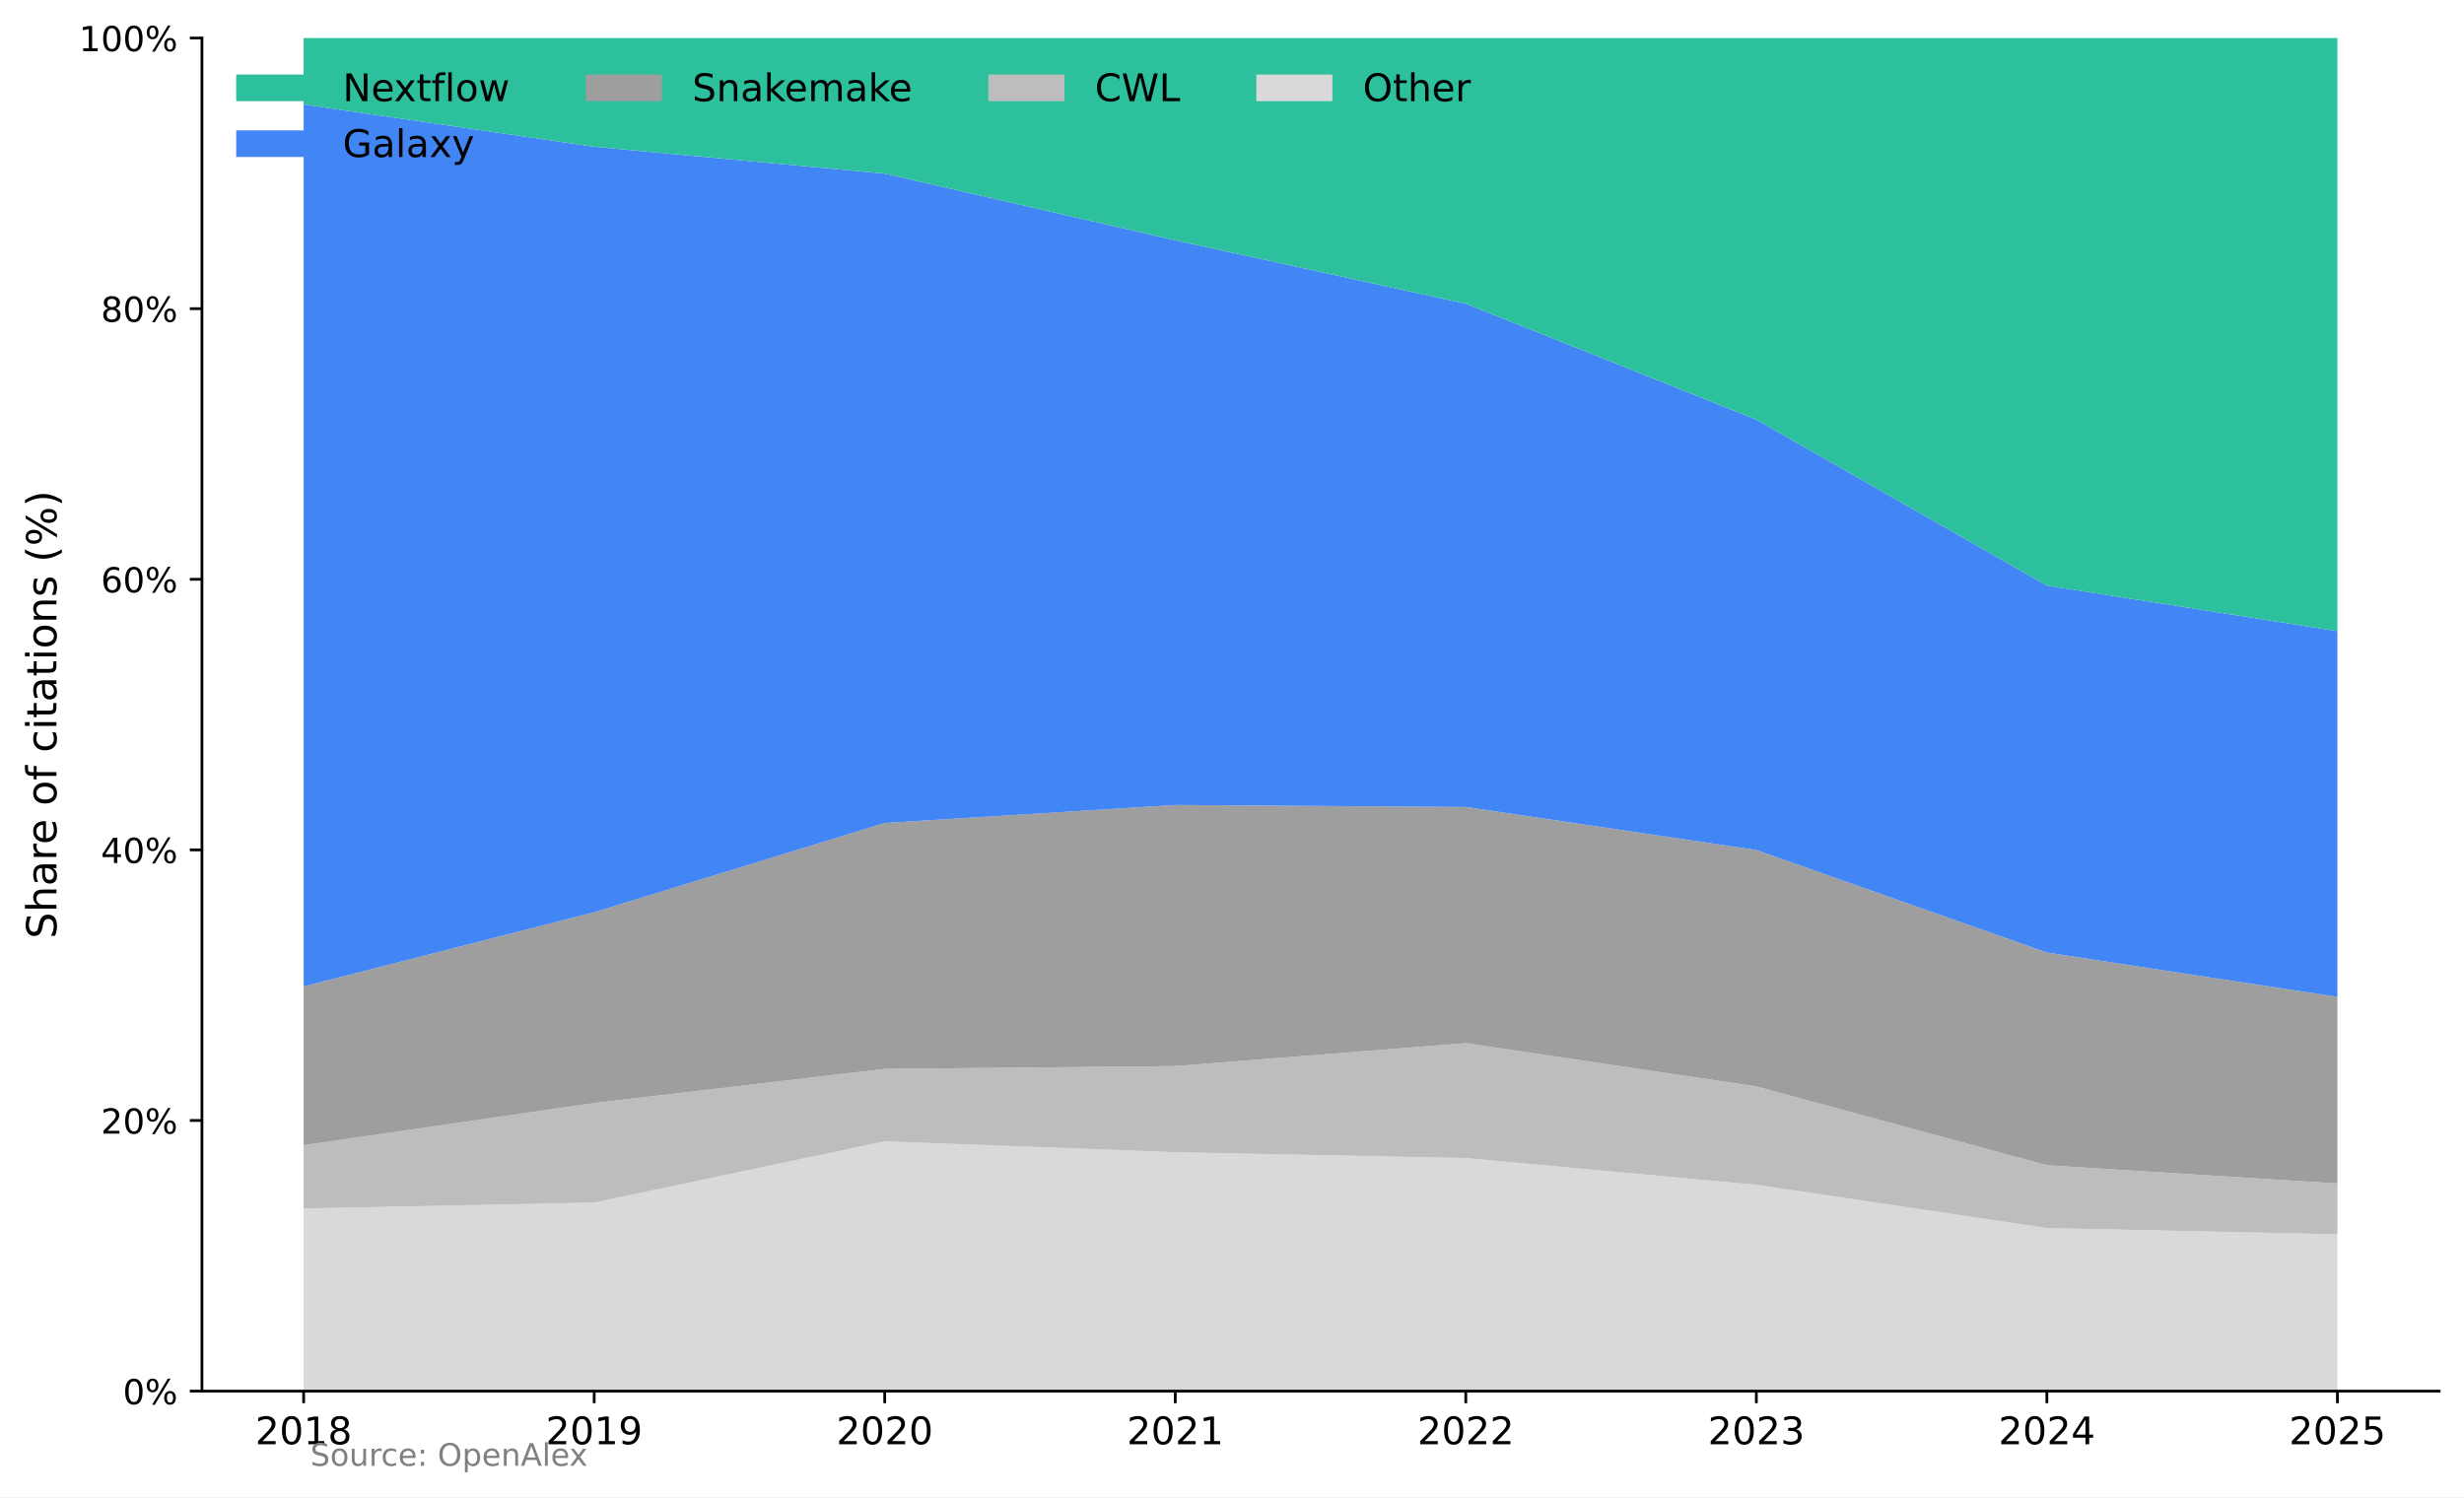
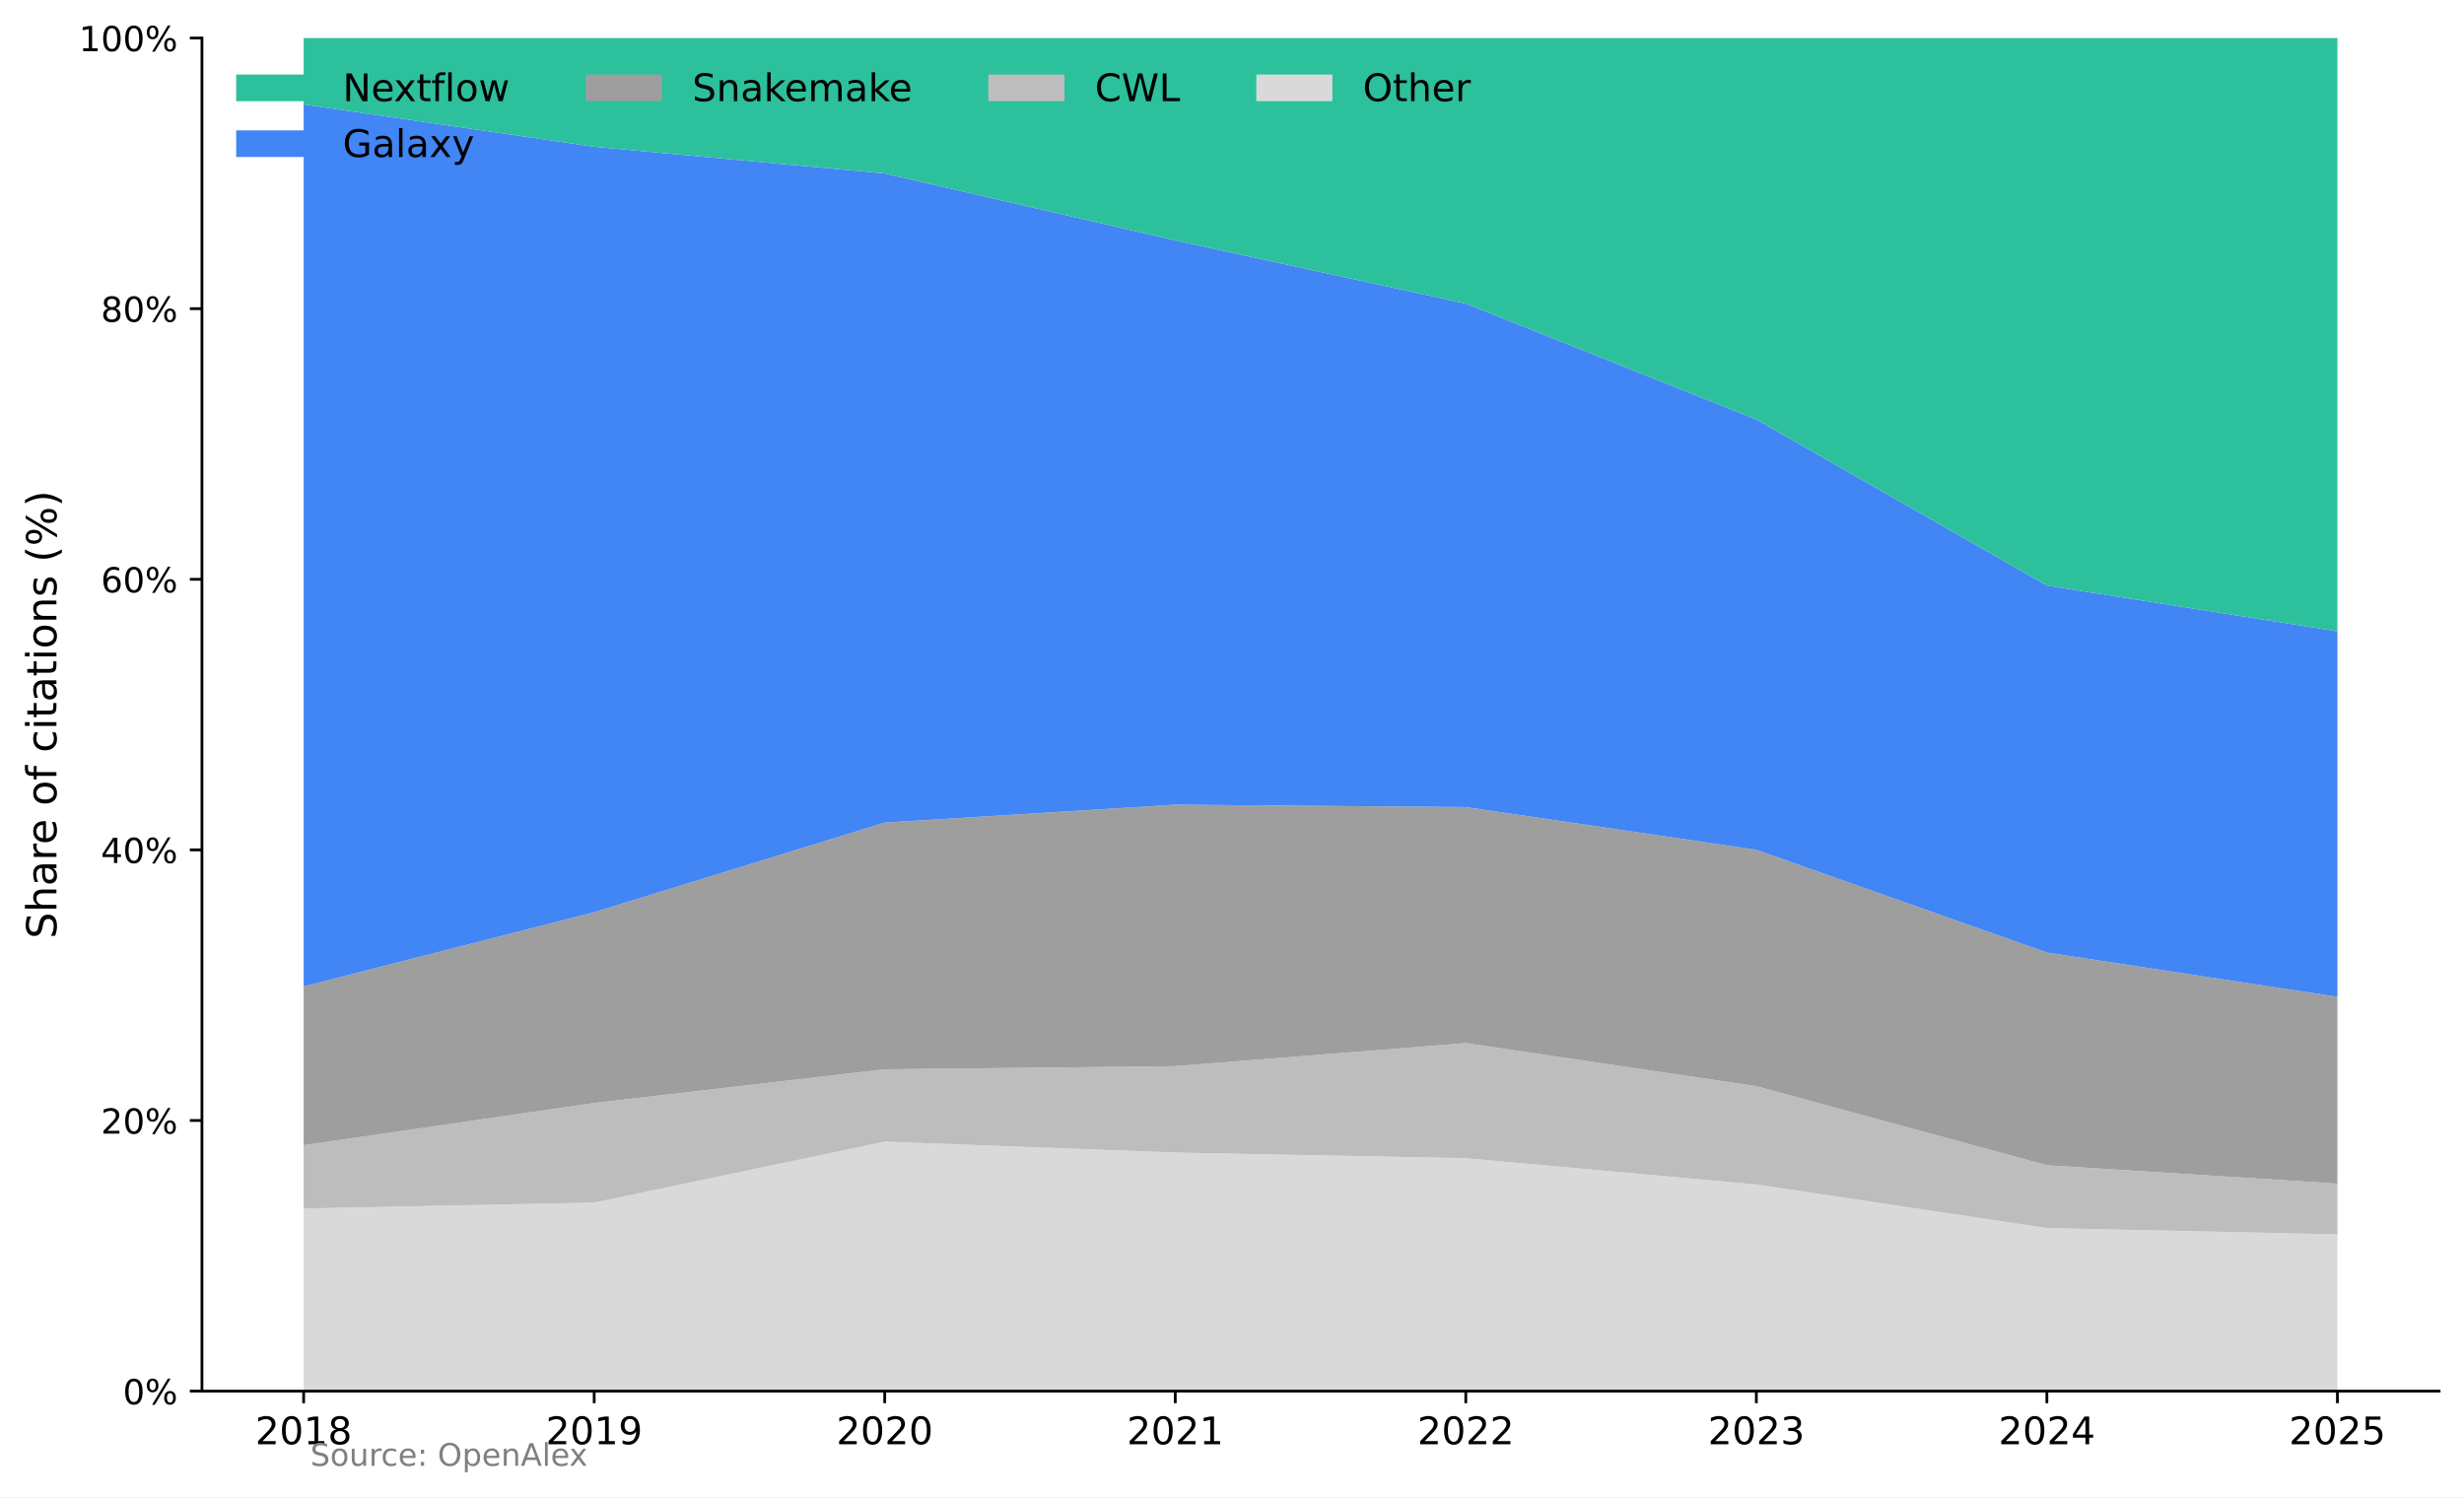
<svg xmlns="http://www.w3.org/2000/svg" xmlns:xlink="http://www.w3.org/1999/xlink" width="712.548pt" height="432.991pt" viewBox="0 0 712.548 432.991" version="1.1">
  <defs>
    <style type="text/css">*{stroke-linejoin: round; stroke-linecap: butt}</style>
  </defs>
  <g id="figure_1">
    <g id="patch_1">
      <path d="M -0 432.991  L 712.548 432.991  L 712.548 0  L -0 0  z " style="fill: #ffffff" />
    </g>
    <g id="axes_1">
      <g id="patch_2">
        <path d="M 58.403 402.319  L 705.348 402.319  L 705.348 10.999  L 58.403 10.999  z " style="fill: #ffffff" />
      </g>
      <g id="FillBetweenPolyCollection_1">
-         <path d="M 87.809 349.503  L 87.809 402.319  L 171.828 402.319  L 255.847 402.319  L 339.866 402.319  L 423.885 402.319  L 507.904 402.319  L 591.922 402.319  L 675.941 402.319  L 675.941 356.974  L 675.941 356.974  L 591.922 355.173  L 507.904 342.644  L 423.885 334.928  L 339.866 333.23  L 255.847 330.088  L 171.828 347.798  L 87.809 349.503  z " clip-path="url(#pb1290d18e1)" style="fill: #d9d9d9" />
+         <path d="M 87.809 349.503  L 87.809 402.319  L 171.828 402.319  L 255.847 402.319  L 339.866 402.319  L 423.885 402.319  L 507.904 402.319  L 591.922 402.319  L 675.941 402.319  L 675.941 357.001  L 675.941 357.001  L 591.922 355.173  L 507.904 342.562  L 423.885 334.963  L 339.866 333.329  L 255.847 330.176  L 171.828 347.798  L 87.809 349.503  z " clip-path="url(#pb02b069ee1)" style="fill: #d9d9d9" />
      </g>
      <g id="FillBetweenPolyCollection_2">
-         <path d="M 87.809 331.197  L 87.809 349.503  L 171.828 347.798  L 255.847 330.088  L 339.866 333.23  L 423.885 334.928  L 507.904 342.644  L 591.922 355.173  L 675.941 356.974  L 675.941 342.27  L 675.941 342.27  L 591.922 337  L 507.904 314.209  L 423.885 301.681  L 339.866 308.321  L 255.847 309.133  L 171.828 318.999  L 87.809 331.197  z " clip-path="url(#pb1290d18e1)" style="fill: #bdbdbd" />
+         <path d="M 87.809 331.197  L 87.809 349.503  L 171.828 347.798  L 255.847 330.176  L 339.866 333.329  L 423.885 334.963  L 507.904 342.562  L 591.922 355.173  L 675.941 357.001  L 675.941 342.306  L 675.941 342.306  L 591.922 337  L 507.904 314.134  L 423.885 301.678  L 339.866 308.344  L 255.847 309.246  L 171.828 318.999  L 87.809 331.197  z " clip-path="url(#pb02b069ee1)" style="fill: #bdbdbd" />
      </g>
      <g id="FillBetweenPolyCollection_3">
-         <path d="M 87.809 285.283  L 87.809 331.197  L 171.828 318.999  L 255.847 309.133  L 339.866 308.321  L 423.885 301.681  L 507.904 314.209  L 591.922 337  L 675.941 342.27  L 675.941 288.303  L 675.941 288.303  L 591.922 275.479  L 507.904 245.83  L 423.885 233.391  L 339.866 232.807  L 255.847 238.012  L 171.828 263.818  L 87.809 285.283  z " clip-path="url(#pb1290d18e1)" style="fill: #9e9e9e" />
+         <path d="M 87.809 285.283  L 87.809 331.197  L 171.828 318.999  L 255.847 309.246  L 339.866 308.344  L 423.885 301.678  L 507.904 314.134  L 591.922 337  L 675.941 342.306  L 675.941 288.293  L 675.941 288.293  L 591.922 275.479  L 507.904 245.772  L 423.885 233.422  L 339.866 232.713  L 255.847 237.895  L 171.828 263.818  L 87.809 285.283  z " clip-path="url(#pb02b069ee1)" style="fill: #9e9e9e" />
      </g>
      <g id="FillBetweenPolyCollection_4">
-         <path d="M 87.809 30.205  L 87.809 285.283  L 171.828 263.818  L 255.847 238.012  L 339.866 232.807  L 423.885 233.391  L 507.904 245.83  L 591.922 275.479  L 675.941 288.303  L 675.941 182.524  L 675.941 182.524  L 591.922 169.345  L 507.904 121.354  L 423.885 87.826  L 339.866 69.494  L 255.847 50.211  L 171.828 42.437  L 87.809 30.205  z " clip-path="url(#pb1290d18e1)" style="fill: #4285f4" />
+         <path d="M 87.809 30.205  L 87.809 285.283  L 171.828 263.818  L 255.847 237.895  L 339.866 232.713  L 423.885 233.422  L 507.904 245.772  L 591.922 275.479  L 675.941 288.293  L 675.941 182.577  L 675.941 182.577  L 591.922 169.345  L 507.904 121.327  L 423.885 87.801  L 339.866 69.523  L 255.847 50.163  L 171.828 42.437  L 87.809 30.205  z " clip-path="url(#pb02b069ee1)" style="fill: #4285f4" />
      </g>
      <g id="FillBetweenPolyCollection_5">
-         <path d="M 87.809 10.999  L 87.809 30.205  L 171.828 42.437  L 255.847 50.211  L 339.866 69.494  L 423.885 87.826  L 507.904 121.354  L 591.922 169.345  L 675.941 182.524  L 675.941 10.999  L 675.941 10.999  L 591.922 10.999  L 507.904 10.999  L 423.885 10.999  L 339.866 10.999  L 255.847 10.999  L 171.828 10.999  L 87.809 10.999  z " clip-path="url(#pb1290d18e1)" style="fill: #2dc09c" />
+         <path d="M 87.809 10.999  L 87.809 30.205  L 171.828 42.437  L 255.847 50.163  L 339.866 69.523  L 423.885 87.801  L 507.904 121.327  L 591.922 169.345  L 675.941 182.577  L 675.941 10.999  L 675.941 10.999  L 591.922 10.999  L 507.904 10.999  L 423.885 10.999  L 339.866 10.999  L 255.847 10.999  L 171.828 10.999  L 87.809 10.999  z " clip-path="url(#pb02b069ee1)" style="fill: #2dc09c" />
      </g>
      <g id="matplotlib.axis_1">
        <g id="xtick_1">
          <g id="line2d_1">
            <defs>
-               <path id="m7057b9aefa" d="M 0 0  L 0 3.5  " style="stroke: #000000; stroke-width: 0.8" />
-             </defs>
-             <g>
-               <use xlink:href="#m7057b9aefa" x="87.809" y="402.319" style="stroke: #000000; stroke-width: 0.8" />
+               <path id="mc6b055fbbd" d="M 0 0  L 0 3.5  " style="stroke: #000000; stroke-width: 0.8" />
+             </defs>
+             <g>
+               <use xlink:href="#mc6b055fbbd" x="87.809" y="402.319" style="stroke: #000000; stroke-width: 0.8" />
            </g>
          </g>
          <g id="text_1">
            <g transform="translate(73.8119 417.6775) scale(0.11 -0.11)">
              <defs>
                <path id="DejaVuSans-32" d="M 1228 531  L 3431 531  L 3431 0  L 469 0  L 469 531  Q 828 903 1448 1529  Q 2069 2156 2228 2338  Q 2531 2678 2651 2914  Q 2772 3150 2772 3378  Q 2772 3750 2511 3984  Q 2250 4219 1831 4219  Q 1534 4219 1204 4116  Q 875 4013 500 3803  L 500 4441  Q 881 4594 1212 4672  Q 1544 4750 1819 4750  Q 2544 4750 2975 4387  Q 3406 4025 3406 3419  Q 3406 3131 3298 2873  Q 3191 2616 2906 2266  Q 2828 2175 2409 1742  Q 1991 1309 1228 531  z " transform="scale(0.015625)" />
                <path id="DejaVuSans-30" d="M 2034 4250  Q 1547 4250 1301 3770  Q 1056 3291 1056 2328  Q 1056 1369 1301 889  Q 1547 409 2034 409  Q 2525 409 2770 889  Q 3016 1369 3016 2328  Q 3016 3291 2770 3770  Q 2525 4250 2034 4250  z M 2034 4750  Q 2819 4750 3233 4129  Q 3647 3509 3647 2328  Q 3647 1150 3233 529  Q 2819 -91 2034 -91  Q 1250 -91 836 529  Q 422 1150 422 2328  Q 422 3509 836 4129  Q 1250 4750 2034 4750  z " transform="scale(0.015625)" />
                <path id="DejaVuSans-31" d="M 794 531  L 1825 531  L 1825 4091  L 703 3866  L 703 4441  L 1819 4666  L 2450 4666  L 2450 531  L 3481 531  L 3481 0  L 794 0  L 794 531  z " transform="scale(0.015625)" />
                <path id="DejaVuSans-38" d="M 2034 2216  Q 1584 2216 1326 1975  Q 1069 1734 1069 1313  Q 1069 891 1326 650  Q 1584 409 2034 409  Q 2484 409 2743 651  Q 3003 894 3003 1313  Q 3003 1734 2745 1975  Q 2488 2216 2034 2216  z M 1403 2484  Q 997 2584 770 2862  Q 544 3141 544 3541  Q 544 4100 942 4425  Q 1341 4750 2034 4750  Q 2731 4750 3128 4425  Q 3525 4100 3525 3541  Q 3525 3141 3298 2862  Q 3072 2584 2669 2484  Q 3125 2378 3379 2068  Q 3634 1759 3634 1313  Q 3634 634 3220 271  Q 2806 -91 2034 -91  Q 1263 -91 848 271  Q 434 634 434 1313  Q 434 1759 690 2068  Q 947 2378 1403 2484  z M 1172 3481  Q 1172 3119 1398 2916  Q 1625 2713 2034 2713  Q 2441 2713 2670 2916  Q 2900 3119 2900 3481  Q 2900 3844 2670 4047  Q 2441 4250 2034 4250  Q 1625 4250 1398 4047  Q 1172 3844 1172 3481  z " transform="scale(0.015625)" />
              </defs>
              <use xlink:href="#DejaVuSans-32" />
              <use xlink:href="#DejaVuSans-30" transform="translate(63.62305 0)" />
              <use xlink:href="#DejaVuSans-31" transform="translate(127.2461 0)" />
              <use xlink:href="#DejaVuSans-38" transform="translate(190.8691 0)" />
            </g>
          </g>
        </g>
        <g id="xtick_2">
          <g id="line2d_2">
            <g>
-               <use xlink:href="#m7057b9aefa" x="171.828" y="402.319" style="stroke: #000000; stroke-width: 0.8" />
+               <use xlink:href="#mc6b055fbbd" x="171.828" y="402.319" style="stroke: #000000; stroke-width: 0.8" />
            </g>
          </g>
          <g id="text_2">
            <g transform="translate(157.8307 417.6775) scale(0.11 -0.11)">
              <defs>
                <path id="DejaVuSans-39" d="M 703 97  L 703 672  Q 941 559 1184 500  Q 1428 441 1663 441  Q 2288 441 2617 861  Q 2947 1281 2994 2138  Q 2813 1869 2534 1725  Q 2256 1581 1919 1581  Q 1219 1581 811 2004  Q 403 2428 403 3163  Q 403 3881 828 4315  Q 1253 4750 1959 4750  Q 2769 4750 3195 4129  Q 3622 3509 3622 2328  Q 3622 1225 3098 567  Q 2575 -91 1691 -91  Q 1453 -91 1209 -44  Q 966 3 703 97  z M 1959 2075  Q 2384 2075 2632 2365  Q 2881 2656 2881 3163  Q 2881 3666 2632 3958  Q 2384 4250 1959 4250  Q 1534 4250 1286 3958  Q 1038 3666 1038 3163  Q 1038 2656 1286 2365  Q 1534 2075 1959 2075  z " transform="scale(0.015625)" />
              </defs>
              <use xlink:href="#DejaVuSans-32" />
              <use xlink:href="#DejaVuSans-30" transform="translate(63.62305 0)" />
              <use xlink:href="#DejaVuSans-31" transform="translate(127.2461 0)" />
              <use xlink:href="#DejaVuSans-39" transform="translate(190.8691 0)" />
            </g>
          </g>
        </g>
        <g id="xtick_3">
          <g id="line2d_3">
            <g>
-               <use xlink:href="#m7057b9aefa" x="255.847" y="402.319" style="stroke: #000000; stroke-width: 0.8" />
+               <use xlink:href="#mc6b055fbbd" x="255.847" y="402.319" style="stroke: #000000; stroke-width: 0.8" />
            </g>
          </g>
          <g id="text_3">
            <g transform="translate(241.8496 417.6775) scale(0.11 -0.11)">
              <use xlink:href="#DejaVuSans-32" />
              <use xlink:href="#DejaVuSans-30" transform="translate(63.62305 0)" />
              <use xlink:href="#DejaVuSans-32" transform="translate(127.2461 0)" />
              <use xlink:href="#DejaVuSans-30" transform="translate(190.8691 0)" />
            </g>
          </g>
        </g>
        <g id="xtick_4">
          <g id="line2d_4">
            <g>
-               <use xlink:href="#m7057b9aefa" x="339.866" y="402.319" style="stroke: #000000; stroke-width: 0.8" />
+               <use xlink:href="#mc6b055fbbd" x="339.866" y="402.319" style="stroke: #000000; stroke-width: 0.8" />
            </g>
          </g>
          <g id="text_4">
            <g transform="translate(325.8684 417.6775) scale(0.11 -0.11)">
              <use xlink:href="#DejaVuSans-32" />
              <use xlink:href="#DejaVuSans-30" transform="translate(63.62305 0)" />
              <use xlink:href="#DejaVuSans-32" transform="translate(127.2461 0)" />
              <use xlink:href="#DejaVuSans-31" transform="translate(190.8691 0)" />
            </g>
          </g>
        </g>
        <g id="xtick_5">
          <g id="line2d_5">
            <g>
-               <use xlink:href="#m7057b9aefa" x="423.885" y="402.319" style="stroke: #000000; stroke-width: 0.8" />
+               <use xlink:href="#mc6b055fbbd" x="423.885" y="402.319" style="stroke: #000000; stroke-width: 0.8" />
            </g>
          </g>
          <g id="text_5">
            <g transform="translate(409.8872 417.6775) scale(0.11 -0.11)">
              <use xlink:href="#DejaVuSans-32" />
              <use xlink:href="#DejaVuSans-30" transform="translate(63.62305 0)" />
              <use xlink:href="#DejaVuSans-32" transform="translate(127.2461 0)" />
              <use xlink:href="#DejaVuSans-32" transform="translate(190.8691 0)" />
            </g>
          </g>
        </g>
        <g id="xtick_6">
          <g id="line2d_6">
            <g>
-               <use xlink:href="#m7057b9aefa" x="507.904" y="402.319" style="stroke: #000000; stroke-width: 0.8" />
+               <use xlink:href="#mc6b055fbbd" x="507.904" y="402.319" style="stroke: #000000; stroke-width: 0.8" />
            </g>
          </g>
          <g id="text_6">
            <g transform="translate(493.9061 417.6775) scale(0.11 -0.11)">
              <defs>
                <path id="DejaVuSans-33" d="M 2597 2516  Q 3050 2419 3304 2112  Q 3559 1806 3559 1356  Q 3559 666 3084 287  Q 2609 -91 1734 -91  Q 1441 -91 1130 -33  Q 819 25 488 141  L 488 750  Q 750 597 1062 519  Q 1375 441 1716 441  Q 2309 441 2620 675  Q 2931 909 2931 1356  Q 2931 1769 2642 2001  Q 2353 2234 1838 2234  L 1294 2234  L 1294 2753  L 1863 2753  Q 2328 2753 2575 2939  Q 2822 3125 2822 3475  Q 2822 3834 2567 4026  Q 2313 4219 1838 4219  Q 1578 4219 1281 4162  Q 984 4106 628 3988  L 628 4550  Q 988 4650 1302 4700  Q 1616 4750 1894 4750  Q 2613 4750 3031 4423  Q 3450 4097 3450 3541  Q 3450 3153 3228 2886  Q 3006 2619 2597 2516  z " transform="scale(0.015625)" />
              </defs>
              <use xlink:href="#DejaVuSans-32" />
              <use xlink:href="#DejaVuSans-30" transform="translate(63.62305 0)" />
              <use xlink:href="#DejaVuSans-32" transform="translate(127.2461 0)" />
              <use xlink:href="#DejaVuSans-33" transform="translate(190.8691 0)" />
            </g>
          </g>
        </g>
        <g id="xtick_7">
          <g id="line2d_7">
            <g>
-               <use xlink:href="#m7057b9aefa" x="591.922" y="402.319" style="stroke: #000000; stroke-width: 0.8" />
+               <use xlink:href="#mc6b055fbbd" x="591.922" y="402.319" style="stroke: #000000; stroke-width: 0.8" />
            </g>
          </g>
          <g id="text_7">
            <g transform="translate(577.9249 417.6775) scale(0.11 -0.11)">
              <defs>
                <path id="DejaVuSans-34" d="M 2419 4116  L 825 1625  L 2419 1625  L 2419 4116  z M 2253 4666  L 3047 4666  L 3047 1625  L 3713 1625  L 3713 1100  L 3047 1100  L 3047 0  L 2419 0  L 2419 1100  L 313 1100  L 313 1709  L 2253 4666  z " transform="scale(0.015625)" />
              </defs>
              <use xlink:href="#DejaVuSans-32" />
              <use xlink:href="#DejaVuSans-30" transform="translate(63.62305 0)" />
              <use xlink:href="#DejaVuSans-32" transform="translate(127.2461 0)" />
              <use xlink:href="#DejaVuSans-34" transform="translate(190.8691 0)" />
            </g>
          </g>
        </g>
        <g id="xtick_8">
          <g id="line2d_8">
            <g>
-               <use xlink:href="#m7057b9aefa" x="675.941" y="402.319" style="stroke: #000000; stroke-width: 0.8" />
+               <use xlink:href="#mc6b055fbbd" x="675.941" y="402.319" style="stroke: #000000; stroke-width: 0.8" />
            </g>
          </g>
          <g id="text_8">
            <g transform="translate(661.9437 417.6775) scale(0.11 -0.11)">
              <defs>
                <path id="DejaVuSans-35" d="M 691 4666  L 3169 4666  L 3169 4134  L 1269 4134  L 1269 2991  Q 1406 3038 1543 3061  Q 1681 3084 1819 3084  Q 2600 3084 3056 2656  Q 3513 2228 3513 1497  Q 3513 744 3044 326  Q 2575 -91 1722 -91  Q 1428 -91 1123 -41  Q 819 9 494 109  L 494 744  Q 775 591 1075 516  Q 1375 441 1709 441  Q 2250 441 2565 725  Q 2881 1009 2881 1497  Q 2881 1984 2565 2268  Q 2250 2553 1709 2553  Q 1456 2553 1204 2497  Q 953 2441 691 2322  L 691 4666  z " transform="scale(0.015625)" />
              </defs>
              <use xlink:href="#DejaVuSans-32" />
              <use xlink:href="#DejaVuSans-30" transform="translate(63.62305 0)" />
              <use xlink:href="#DejaVuSans-32" transform="translate(127.2461 0)" />
              <use xlink:href="#DejaVuSans-35" transform="translate(190.8691 0)" />
            </g>
          </g>
        </g>
      </g>
      <g id="matplotlib.axis_2">
        <g id="ytick_1">
          <g id="line2d_9">
            <defs>
-               <path id="m51b586267d" d="M 0 0  L -3.5 0  " style="stroke: #000000; stroke-width: 0.8" />
-             </defs>
-             <g>
-               <use xlink:href="#m51b586267d" x="58.403" y="402.319" style="stroke: #000000; stroke-width: 0.8" />
+               <path id="mf9de3bd706" d="M 0 0  L -3.5 0  " style="stroke: #000000; stroke-width: 0.8" />
+             </defs>
+             <g>
+               <use xlink:href="#mf9de3bd706" x="58.403" y="402.319" style="stroke: #000000; stroke-width: 0.8" />
            </g>
          </g>
          <g id="text_9">
            <g transform="translate(35.53875 406.1184) scale(0.1 -0.1)">
              <defs>
                <path id="DejaVuSans-25" d="M 4653 2053  Q 4381 2053 4226 1822  Q 4072 1591 4072 1178  Q 4072 772 4226 539  Q 4381 306 4653 306  Q 4919 306 5073 539  Q 5228 772 5228 1178  Q 5228 1588 5073 1820  Q 4919 2053 4653 2053  z M 4653 2450  Q 5147 2450 5437 2106  Q 5728 1763 5728 1178  Q 5728 594 5436 251  Q 5144 -91 4653 -91  Q 4153 -91 3862 251  Q 3572 594 3572 1178  Q 3572 1766 3864 2108  Q 4156 2450 4653 2450  z M 1428 4353  Q 1159 4353 1004 4120  Q 850 3888 850 3481  Q 850 3069 1003 2837  Q 1156 2606 1428 2606  Q 1700 2606 1854 2837  Q 2009 3069 2009 3481  Q 2009 3884 1853 4118  Q 1697 4353 1428 4353  z M 4250 4750  L 4750 4750  L 1831 -91  L 1331 -91  L 4250 4750  z M 1428 4750  Q 1922 4750 2215 4408  Q 2509 4066 2509 3481  Q 2509 2891 2217 2550  Q 1925 2209 1428 2209  Q 931 2209 642 2551  Q 353 2894 353 3481  Q 353 4063 643 4406  Q 934 4750 1428 4750  z " transform="scale(0.015625)" />
              </defs>
              <use xlink:href="#DejaVuSans-30" />
              <use xlink:href="#DejaVuSans-25" transform="translate(63.62305 0)" />
            </g>
          </g>
        </g>
        <g id="ytick_2">
          <g id="line2d_10">
            <g>
-               <use xlink:href="#m51b586267d" x="58.403" y="324.055" style="stroke: #000000; stroke-width: 0.8" />
+               <use xlink:href="#mf9de3bd706" x="58.403" y="324.055" style="stroke: #000000; stroke-width: 0.8" />
            </g>
          </g>
          <g id="text_10">
            <g transform="translate(29.17625 327.8544) scale(0.1 -0.1)">
              <use xlink:href="#DejaVuSans-32" />
              <use xlink:href="#DejaVuSans-30" transform="translate(63.62305 0)" />
              <use xlink:href="#DejaVuSans-25" transform="translate(127.2461 0)" />
            </g>
          </g>
        </g>
        <g id="ytick_3">
          <g id="line2d_11">
            <g>
-               <use xlink:href="#m51b586267d" x="58.403" y="245.791" style="stroke: #000000; stroke-width: 0.8" />
+               <use xlink:href="#mf9de3bd706" x="58.403" y="245.791" style="stroke: #000000; stroke-width: 0.8" />
            </g>
          </g>
          <g id="text_11">
            <g transform="translate(29.17625 249.5904) scale(0.1 -0.1)">
              <use xlink:href="#DejaVuSans-34" />
              <use xlink:href="#DejaVuSans-30" transform="translate(63.62305 0)" />
              <use xlink:href="#DejaVuSans-25" transform="translate(127.2461 0)" />
            </g>
          </g>
        </g>
        <g id="ytick_4">
          <g id="line2d_12">
            <g>
-               <use xlink:href="#m51b586267d" x="58.403" y="167.527" style="stroke: #000000; stroke-width: 0.8" />
+               <use xlink:href="#mf9de3bd706" x="58.403" y="167.527" style="stroke: #000000; stroke-width: 0.8" />
            </g>
          </g>
          <g id="text_12">
            <g transform="translate(29.17625 171.3264) scale(0.1 -0.1)">
              <defs>
                <path id="DejaVuSans-36" d="M 2113 2584  Q 1688 2584 1439 2293  Q 1191 2003 1191 1497  Q 1191 994 1439 701  Q 1688 409 2113 409  Q 2538 409 2786 701  Q 3034 994 3034 1497  Q 3034 2003 2786 2293  Q 2538 2584 2113 2584  z M 3366 4563  L 3366 3988  Q 3128 4100 2886 4159  Q 2644 4219 2406 4219  Q 1781 4219 1451 3797  Q 1122 3375 1075 2522  Q 1259 2794 1537 2939  Q 1816 3084 2150 3084  Q 2853 3084 3261 2657  Q 3669 2231 3669 1497  Q 3669 778 3244 343  Q 2819 -91 2113 -91  Q 1303 -91 875 529  Q 447 1150 447 2328  Q 447 3434 972 4092  Q 1497 4750 2381 4750  Q 2619 4750 2861 4703  Q 3103 4656 3366 4563  z " transform="scale(0.015625)" />
              </defs>
              <use xlink:href="#DejaVuSans-36" />
              <use xlink:href="#DejaVuSans-30" transform="translate(63.62305 0)" />
              <use xlink:href="#DejaVuSans-25" transform="translate(127.2461 0)" />
            </g>
          </g>
        </g>
        <g id="ytick_5">
          <g id="line2d_13">
            <g>
-               <use xlink:href="#m51b586267d" x="58.403" y="89.263" style="stroke: #000000; stroke-width: 0.8" />
+               <use xlink:href="#mf9de3bd706" x="58.403" y="89.263" style="stroke: #000000; stroke-width: 0.8" />
            </g>
          </g>
          <g id="text_13">
            <g transform="translate(29.17625 93.06244) scale(0.1 -0.1)">
              <use xlink:href="#DejaVuSans-38" />
              <use xlink:href="#DejaVuSans-30" transform="translate(63.62305 0)" />
              <use xlink:href="#DejaVuSans-25" transform="translate(127.2461 0)" />
            </g>
          </g>
        </g>
        <g id="ytick_6">
          <g id="line2d_14">
            <g>
-               <use xlink:href="#m51b586267d" x="58.403" y="10.999" style="stroke: #000000; stroke-width: 0.8" />
+               <use xlink:href="#mf9de3bd706" x="58.403" y="10.999" style="stroke: #000000; stroke-width: 0.8" />
            </g>
          </g>
          <g id="text_14">
            <g transform="translate(22.81375 14.79844) scale(0.1 -0.1)">
              <use xlink:href="#DejaVuSans-31" />
              <use xlink:href="#DejaVuSans-30" transform="translate(63.62305 0)" />
              <use xlink:href="#DejaVuSans-30" transform="translate(127.2461 0)" />
              <use xlink:href="#DejaVuSans-25" transform="translate(190.8691 0)" />
            </g>
          </g>
        </g>
        <g id="text_15">
          <g transform="translate(16.31812 271.4714) rotate(-90) scale(0.12 -0.12)">
            <defs>
              <path id="DejaVuSans-53" d="M 3425 4513  L 3425 3897  Q 3066 4069 2747 4153  Q 2428 4238 2131 4238  Q 1616 4238 1336 4038  Q 1056 3838 1056 3469  Q 1056 3159 1242 3001  Q 1428 2844 1947 2747  L 2328 2669  Q 3034 2534 3370 2195  Q 3706 1856 3706 1288  Q 3706 609 3251 259  Q 2797 -91 1919 -91  Q 1588 -91 1214 -16  Q 841 59 441 206  L 441 856  Q 825 641 1194 531  Q 1563 422 1919 422  Q 2459 422 2753 634  Q 3047 847 3047 1241  Q 3047 1584 2836 1778  Q 2625 1972 2144 2069  L 1759 2144  Q 1053 2284 737 2584  Q 422 2884 422 3419  Q 422 4038 858 4394  Q 1294 4750 2059 4750  Q 2388 4750 2728 4690  Q 3069 4631 3425 4513  z " transform="scale(0.015625)" />
              <path id="DejaVuSans-68" d="M 3513 2113  L 3513 0  L 2938 0  L 2938 2094  Q 2938 2591 2744 2837  Q 2550 3084 2163 3084  Q 1697 3084 1428 2787  Q 1159 2491 1159 1978  L 1159 0  L 581 0  L 581 4863  L 1159 4863  L 1159 2956  Q 1366 3272 1645 3428  Q 1925 3584 2291 3584  Q 2894 3584 3203 3211  Q 3513 2838 3513 2113  z " transform="scale(0.015625)" />
              <path id="DejaVuSans-61" d="M 2194 1759  Q 1497 1759 1228 1600  Q 959 1441 959 1056  Q 959 750 1161 570  Q 1363 391 1709 391  Q 2188 391 2477 730  Q 2766 1069 2766 1631  L 2766 1759  L 2194 1759  z M 3341 1997  L 3341 0  L 2766 0  L 2766 531  Q 2569 213 2275 61  Q 1981 -91 1556 -91  Q 1019 -91 701 211  Q 384 513 384 1019  Q 384 1609 779 1909  Q 1175 2209 1959 2209  L 2766 2209  L 2766 2266  Q 2766 2663 2505 2880  Q 2244 3097 1772 3097  Q 1472 3097 1187 3025  Q 903 2953 641 2809  L 641 3341  Q 956 3463 1253 3523  Q 1550 3584 1831 3584  Q 2591 3584 2966 3190  Q 3341 2797 3341 1997  z " transform="scale(0.015625)" />
              <path id="DejaVuSans-72" d="M 2631 2963  Q 2534 3019 2420 3045  Q 2306 3072 2169 3072  Q 1681 3072 1420 2755  Q 1159 2438 1159 1844  L 1159 0  L 581 0  L 581 3500  L 1159 3500  L 1159 2956  Q 1341 3275 1631 3429  Q 1922 3584 2338 3584  Q 2397 3584 2469 3576  Q 2541 3569 2628 3553  L 2631 2963  z " transform="scale(0.015625)" />
              <path id="DejaVuSans-65" d="M 3597 1894  L 3597 1613  L 953 1613  Q 991 1019 1311 708  Q 1631 397 2203 397  Q 2534 397 2845 478  Q 3156 559 3463 722  L 3463 178  Q 3153 47 2828 -22  Q 2503 -91 2169 -91  Q 1331 -91 842 396  Q 353 884 353 1716  Q 353 2575 817 3079  Q 1281 3584 2069 3584  Q 2775 3584 3186 3129  Q 3597 2675 3597 1894  z M 3022 2063  Q 3016 2534 2758 2815  Q 2500 3097 2075 3097  Q 1594 3097 1305 2825  Q 1016 2553 972 2059  L 3022 2063  z " transform="scale(0.015625)" />
              <path id="DejaVuSans-20" transform="scale(0.015625)" />
              <path id="DejaVuSans-6f" d="M 1959 3097  Q 1497 3097 1228 2736  Q 959 2375 959 1747  Q 959 1119 1226 758  Q 1494 397 1959 397  Q 2419 397 2687 759  Q 2956 1122 2956 1747  Q 2956 2369 2687 2733  Q 2419 3097 1959 3097  z M 1959 3584  Q 2709 3584 3137 3096  Q 3566 2609 3566 1747  Q 3566 888 3137 398  Q 2709 -91 1959 -91  Q 1206 -91 779 398  Q 353 888 353 1747  Q 353 2609 779 3096  Q 1206 3584 1959 3584  z " transform="scale(0.015625)" />
              <path id="DejaVuSans-66" d="M 2375 4863  L 2375 4384  L 1825 4384  Q 1516 4384 1395 4259  Q 1275 4134 1275 3809  L 1275 3500  L 2222 3500  L 2222 3053  L 1275 3053  L 1275 0  L 697 0  L 697 3053  L 147 3053  L 147 3500  L 697 3500  L 697 3744  Q 697 4328 969 4595  Q 1241 4863 1831 4863  L 2375 4863  z " transform="scale(0.015625)" />
              <path id="DejaVuSans-63" d="M 3122 3366  L 3122 2828  Q 2878 2963 2633 3030  Q 2388 3097 2138 3097  Q 1578 3097 1268 2742  Q 959 2388 959 1747  Q 959 1106 1268 751  Q 1578 397 2138 397  Q 2388 397 2633 464  Q 2878 531 3122 666  L 3122 134  Q 2881 22 2623 -34  Q 2366 -91 2075 -91  Q 1284 -91 818 406  Q 353 903 353 1747  Q 353 2603 823 3093  Q 1294 3584 2113 3584  Q 2378 3584 2631 3529  Q 2884 3475 3122 3366  z " transform="scale(0.015625)" />
              <path id="DejaVuSans-69" d="M 603 3500  L 1178 3500  L 1178 0  L 603 0  L 603 3500  z M 603 4863  L 1178 4863  L 1178 4134  L 603 4134  L 603 4863  z " transform="scale(0.015625)" />
              <path id="DejaVuSans-74" d="M 1172 4494  L 1172 3500  L 2356 3500  L 2356 3053  L 1172 3053  L 1172 1153  Q 1172 725 1289 603  Q 1406 481 1766 481  L 2356 481  L 2356 0  L 1766 0  Q 1100 0 847 248  Q 594 497 594 1153  L 594 3053  L 172 3053  L 172 3500  L 594 3500  L 594 4494  L 1172 4494  z " transform="scale(0.015625)" />
              <path id="DejaVuSans-6e" d="M 3513 2113  L 3513 0  L 2938 0  L 2938 2094  Q 2938 2591 2744 2837  Q 2550 3084 2163 3084  Q 1697 3084 1428 2787  Q 1159 2491 1159 1978  L 1159 0  L 581 0  L 581 3500  L 1159 3500  L 1159 2956  Q 1366 3272 1645 3428  Q 1925 3584 2291 3584  Q 2894 3584 3203 3211  Q 3513 2838 3513 2113  z " transform="scale(0.015625)" />
              <path id="DejaVuSans-73" d="M 2834 3397  L 2834 2853  Q 2591 2978 2328 3040  Q 2066 3103 1784 3103  Q 1356 3103 1142 2972  Q 928 2841 928 2578  Q 928 2378 1081 2264  Q 1234 2150 1697 2047  L 1894 2003  Q 2506 1872 2764 1633  Q 3022 1394 3022 966  Q 3022 478 2636 193  Q 2250 -91 1575 -91  Q 1294 -91 989 -36  Q 684 19 347 128  L 347 722  Q 666 556 975 473  Q 1284 391 1588 391  Q 1994 391 2212 530  Q 2431 669 2431 922  Q 2431 1156 2273 1281  Q 2116 1406 1581 1522  L 1381 1569  Q 847 1681 609 1914  Q 372 2147 372 2553  Q 372 3047 722 3315  Q 1072 3584 1716 3584  Q 2034 3584 2315 3537  Q 2597 3491 2834 3397  z " transform="scale(0.015625)" />
              <path id="DejaVuSans-28" d="M 1984 4856  Q 1566 4138 1362 3434  Q 1159 2731 1159 2009  Q 1159 1288 1364 580  Q 1569 -128 1984 -844  L 1484 -844  Q 1016 -109 783 600  Q 550 1309 550 2009  Q 550 2706 781 3412  Q 1013 4119 1484 4856  L 1984 4856  z " transform="scale(0.015625)" />
              <path id="DejaVuSans-29" d="M 513 4856  L 1013 4856  Q 1481 4119 1714 3412  Q 1947 2706 1947 2009  Q 1947 1309 1714 600  Q 1481 -109 1013 -844  L 513 -844  Q 928 -128 1133 580  Q 1338 1288 1338 2009  Q 1338 2731 1133 3434  Q 928 4138 513 4856  z " transform="scale(0.015625)" />
            </defs>
            <use xlink:href="#DejaVuSans-53" />
            <use xlink:href="#DejaVuSans-68" transform="translate(63.47656 0)" />
            <use xlink:href="#DejaVuSans-61" transform="translate(126.8555 0)" />
            <use xlink:href="#DejaVuSans-72" transform="translate(188.1348 0)" />
            <use xlink:href="#DejaVuSans-65" transform="translate(226.998 0)" />
            <use xlink:href="#DejaVuSans-20" transform="translate(288.5215 0)" />
            <use xlink:href="#DejaVuSans-6f" transform="translate(320.3086 0)" />
            <use xlink:href="#DejaVuSans-66" transform="translate(381.4902 0)" />
            <use xlink:href="#DejaVuSans-20" transform="translate(416.6953 0)" />
            <use xlink:href="#DejaVuSans-63" transform="translate(448.4824 0)" />
            <use xlink:href="#DejaVuSans-69" transform="translate(503.4629 0)" />
            <use xlink:href="#DejaVuSans-74" transform="translate(531.2461 0)" />
            <use xlink:href="#DejaVuSans-61" transform="translate(570.4551 0)" />
            <use xlink:href="#DejaVuSans-74" transform="translate(631.7344 0)" />
            <use xlink:href="#DejaVuSans-69" transform="translate(670.9434 0)" />
            <use xlink:href="#DejaVuSans-6f" transform="translate(698.7266 0)" />
            <use xlink:href="#DejaVuSans-6e" transform="translate(759.9082 0)" />
            <use xlink:href="#DejaVuSans-73" transform="translate(823.2871 0)" />
            <use xlink:href="#DejaVuSans-20" transform="translate(875.3867 0)" />
            <use xlink:href="#DejaVuSans-28" transform="translate(907.1738 0)" />
            <use xlink:href="#DejaVuSans-25" transform="translate(946.1875 0)" />
            <use xlink:href="#DejaVuSans-29" transform="translate(1041.207 0)" />
          </g>
        </g>
      </g>
      <g id="patch_3">
        <path d="M 58.403 402.319  L 58.403 10.999  " style="fill: none; stroke: #000000; stroke-width: 0.8; stroke-linejoin: miter; stroke-linecap: square" />
      </g>
      <g id="patch_4">
        <path d="M 58.403 402.319  L 705.348 402.319  " style="fill: none; stroke: #000000; stroke-width: 0.8; stroke-linejoin: miter; stroke-linecap: square" />
      </g>
      <g id="legend_1">
        <g id="patch_5">
          <path d="M 68.303 29.258  L 90.303 29.258  L 90.303 21.558  L 68.303 21.558  z " style="fill: #2dc09c" />
        </g>
        <g id="text_16">
          <g transform="translate(99.10281 29.2575) scale(0.11 -0.11)">
            <defs>
              <path id="DejaVuSans-4e" d="M 628 4666  L 1478 4666  L 3547 763  L 3547 4666  L 4159 4666  L 4159 0  L 3309 0  L 1241 3903  L 1241 0  L 628 0  L 628 4666  z " transform="scale(0.015625)" />
              <path id="DejaVuSans-78" d="M 3513 3500  L 2247 1797  L 3578 0  L 2900 0  L 1881 1375  L 863 0  L 184 0  L 1544 1831  L 300 3500  L 978 3500  L 1906 2253  L 2834 3500  L 3513 3500  z " transform="scale(0.015625)" />
              <path id="DejaVuSans-6c" d="M 603 4863  L 1178 4863  L 1178 0  L 603 0  L 603 4863  z " transform="scale(0.015625)" />
              <path id="DejaVuSans-77" d="M 269 3500  L 844 3500  L 1563 769  L 2278 3500  L 2956 3500  L 3675 769  L 4391 3500  L 4966 3500  L 4050 0  L 3372 0  L 2619 2869  L 1863 0  L 1184 0  L 269 3500  z " transform="scale(0.015625)" />
            </defs>
            <use xlink:href="#DejaVuSans-4e" />
            <use xlink:href="#DejaVuSans-65" transform="translate(74.80469 0)" />
            <use xlink:href="#DejaVuSans-78" transform="translate(134.5781 0)" />
            <use xlink:href="#DejaVuSans-74" transform="translate(193.7578 0)" />
            <use xlink:href="#DejaVuSans-66" transform="translate(232.9668 0)" />
            <use xlink:href="#DejaVuSans-6c" transform="translate(268.1719 0)" />
            <use xlink:href="#DejaVuSans-6f" transform="translate(295.9551 0)" />
            <use xlink:href="#DejaVuSans-77" transform="translate(357.1367 0)" />
          </g>
        </g>
        <g id="patch_6">
          <path d="M 68.303 45.403  L 90.303 45.403  L 90.303 37.703  L 68.303 37.703  z " style="fill: #4285f4" />
        </g>
        <g id="text_17">
          <g transform="translate(99.10281 45.40344) scale(0.11 -0.11)">
            <defs>
              <path id="DejaVuSans-47" d="M 3809 666  L 3809 1919  L 2778 1919  L 2778 2438  L 4434 2438  L 4434 434  Q 4069 175 3628 42  Q 3188 -91 2688 -91  Q 1594 -91 976 548  Q 359 1188 359 2328  Q 359 3472 976 4111  Q 1594 4750 2688 4750  Q 3144 4750 3555 4637  Q 3966 4525 4313 4306  L 4313 3634  Q 3963 3931 3569 4081  Q 3175 4231 2741 4231  Q 1884 4231 1454 3753  Q 1025 3275 1025 2328  Q 1025 1384 1454 906  Q 1884 428 2741 428  Q 3075 428 3337 486  Q 3600 544 3809 666  z " transform="scale(0.015625)" />
              <path id="DejaVuSans-79" d="M 2059 -325  Q 1816 -950 1584 -1140  Q 1353 -1331 966 -1331  L 506 -1331  L 506 -850  L 844 -850  Q 1081 -850 1212 -737  Q 1344 -625 1503 -206  L 1606 56  L 191 3500  L 800 3500  L 1894 763  L 2988 3500  L 3597 3500  L 2059 -325  z " transform="scale(0.015625)" />
            </defs>
            <use xlink:href="#DejaVuSans-47" />
            <use xlink:href="#DejaVuSans-61" transform="translate(77.49023 0)" />
            <use xlink:href="#DejaVuSans-6c" transform="translate(138.7695 0)" />
            <use xlink:href="#DejaVuSans-61" transform="translate(166.5527 0)" />
            <use xlink:href="#DejaVuSans-78" transform="translate(227.832 0)" />
            <use xlink:href="#DejaVuSans-79" transform="translate(287.0117 0)" />
          </g>
        </g>
        <g id="patch_7">
          <path d="M 169.386 29.258  L 191.386 29.258  L 191.386 21.558  L 169.386 21.558  z " style="fill: #9e9e9e" />
        </g>
        <g id="text_18">
          <g transform="translate(200.1859 29.2575) scale(0.11 -0.11)">
            <defs>
              <path id="DejaVuSans-6b" d="M 581 4863  L 1159 4863  L 1159 1991  L 2875 3500  L 3609 3500  L 1753 1863  L 3688 0  L 2938 0  L 1159 1709  L 1159 0  L 581 0  L 581 4863  z " transform="scale(0.015625)" />
              <path id="DejaVuSans-6d" d="M 3328 2828  Q 3544 3216 3844 3400  Q 4144 3584 4550 3584  Q 5097 3584 5394 3201  Q 5691 2819 5691 2113  L 5691 0  L 5113 0  L 5113 2094  Q 5113 2597 4934 2840  Q 4756 3084 4391 3084  Q 3944 3084 3684 2787  Q 3425 2491 3425 1978  L 3425 0  L 2847 0  L 2847 2094  Q 2847 2600 2669 2842  Q 2491 3084 2119 3084  Q 1678 3084 1418 2786  Q 1159 2488 1159 1978  L 1159 0  L 581 0  L 581 3500  L 1159 3500  L 1159 2956  Q 1356 3278 1631 3431  Q 1906 3584 2284 3584  Q 2666 3584 2933 3390  Q 3200 3197 3328 2828  z " transform="scale(0.015625)" />
            </defs>
            <use xlink:href="#DejaVuSans-53" />
            <use xlink:href="#DejaVuSans-6e" transform="translate(63.47656 0)" />
            <use xlink:href="#DejaVuSans-61" transform="translate(126.8555 0)" />
            <use xlink:href="#DejaVuSans-6b" transform="translate(188.1348 0)" />
            <use xlink:href="#DejaVuSans-65" transform="translate(242.4199 0)" />
            <use xlink:href="#DejaVuSans-6d" transform="translate(303.9434 0)" />
            <use xlink:href="#DejaVuSans-61" transform="translate(401.3555 0)" />
            <use xlink:href="#DejaVuSans-6b" transform="translate(462.6348 0)" />
            <use xlink:href="#DejaVuSans-65" transform="translate(516.9199 0)" />
          </g>
        </g>
        <g id="patch_8">
          <path d="M 285.816 29.258  L 307.816 29.258  L 307.816 21.558  L 285.816 21.558  z " style="fill: #bdbdbd" />
        </g>
        <g id="text_19">
          <g transform="translate(316.6158 29.2575) scale(0.11 -0.11)">
            <defs>
              <path id="DejaVuSans-43" d="M 4122 4306  L 4122 3641  Q 3803 3938 3442 4084  Q 3081 4231 2675 4231  Q 1875 4231 1450 3742  Q 1025 3253 1025 2328  Q 1025 1406 1450 917  Q 1875 428 2675 428  Q 3081 428 3442 575  Q 3803 722 4122 1019  L 4122 359  Q 3791 134 3420 21  Q 3050 -91 2638 -91  Q 1578 -91 968 557  Q 359 1206 359 2328  Q 359 3453 968 4101  Q 1578 4750 2638 4750  Q 3056 4750 3426 4639  Q 3797 4528 4122 4306  z " transform="scale(0.015625)" />
              <path id="DejaVuSans-57" d="M 213 4666  L 850 4666  L 1831 722  L 2809 4666  L 3519 4666  L 4500 722  L 5478 4666  L 6119 4666  L 4947 0  L 4153 0  L 3169 4050  L 2175 0  L 1381 0  L 213 4666  z " transform="scale(0.015625)" />
              <path id="DejaVuSans-4c" d="M 628 4666  L 1259 4666  L 1259 531  L 3531 531  L 3531 0  L 628 0  L 628 4666  z " transform="scale(0.015625)" />
            </defs>
            <use xlink:href="#DejaVuSans-43" />
            <use xlink:href="#DejaVuSans-57" transform="translate(69.82422 0)" />
            <use xlink:href="#DejaVuSans-4c" transform="translate(168.7012 0)" />
          </g>
        </g>
        <g id="patch_9">
          <path d="M 363.302 29.258  L 385.302 29.258  L 385.302 21.558  L 363.302 21.558  z " style="fill: #d9d9d9" />
        </g>
        <g id="text_20">
          <g transform="translate(394.1022 29.2575) scale(0.11 -0.11)">
            <defs>
              <path id="DejaVuSans-4f" d="M 2522 4238  Q 1834 4238 1429 3725  Q 1025 3213 1025 2328  Q 1025 1447 1429 934  Q 1834 422 2522 422  Q 3209 422 3611 934  Q 4013 1447 4013 2328  Q 4013 3213 3611 3725  Q 3209 4238 2522 4238  z M 2522 4750  Q 3503 4750 4090 4092  Q 4678 3434 4678 2328  Q 4678 1225 4090 567  Q 3503 -91 2522 -91  Q 1538 -91 948 565  Q 359 1222 359 2328  Q 359 3434 948 4092  Q 1538 4750 2522 4750  z " transform="scale(0.015625)" />
            </defs>
            <use xlink:href="#DejaVuSans-4f" />
            <use xlink:href="#DejaVuSans-74" transform="translate(78.71094 0)" />
            <use xlink:href="#DejaVuSans-68" transform="translate(117.9199 0)" />
            <use xlink:href="#DejaVuSans-65" transform="translate(181.2988 0)" />
            <use xlink:href="#DejaVuSans-72" transform="translate(242.8223 0)" />
          </g>
        </g>
      </g>
    </g>
    <g id="text_21">
      <g style="fill: #808080" transform="translate(89.74781 423.9192) scale(0.09 -0.09)">
        <defs>
          <path id="DejaVuSans-75" d="M 544 1381  L 544 3500  L 1119 3500  L 1119 1403  Q 1119 906 1312 657  Q 1506 409 1894 409  Q 2359 409 2629 706  Q 2900 1003 2900 1516  L 2900 3500  L 3475 3500  L 3475 0  L 2900 0  L 2900 538  Q 2691 219 2414 64  Q 2138 -91 1772 -91  Q 1169 -91 856 284  Q 544 659 544 1381  z M 1991 3584  L 1991 3584  z " transform="scale(0.015625)" />
          <path id="DejaVuSans-3a" d="M 750 794  L 1409 794  L 1409 0  L 750 0  L 750 794  z M 750 3309  L 1409 3309  L 1409 2516  L 750 2516  L 750 3309  z " transform="scale(0.015625)" />
          <path id="DejaVuSans-70" d="M 1159 525  L 1159 -1331  L 581 -1331  L 581 3500  L 1159 3500  L 1159 2969  Q 1341 3281 1617 3432  Q 1894 3584 2278 3584  Q 2916 3584 3314 3078  Q 3713 2572 3713 1747  Q 3713 922 3314 415  Q 2916 -91 2278 -91  Q 1894 -91 1617 61  Q 1341 213 1159 525  z M 3116 1747  Q 3116 2381 2855 2742  Q 2594 3103 2138 3103  Q 1681 3103 1420 2742  Q 1159 2381 1159 1747  Q 1159 1113 1420 752  Q 1681 391 2138 391  Q 2594 391 2855 752  Q 3116 1113 3116 1747  z " transform="scale(0.015625)" />
          <path id="DejaVuSans-41" d="M 2188 4044  L 1331 1722  L 3047 1722  L 2188 4044  z M 1831 4666  L 2547 4666  L 4325 0  L 3669 0  L 3244 1197  L 1141 1197  L 716 0  L 50 0  L 1831 4666  z " transform="scale(0.015625)" />
        </defs>
        <use xlink:href="#DejaVuSans-53" />
        <use xlink:href="#DejaVuSans-6f" transform="translate(63.47656 0)" />
        <use xlink:href="#DejaVuSans-75" transform="translate(124.6582 0)" />
        <use xlink:href="#DejaVuSans-72" transform="translate(188.0371 0)" />
        <use xlink:href="#DejaVuSans-63" transform="translate(226.9004 0)" />
        <use xlink:href="#DejaVuSans-65" transform="translate(281.8809 0)" />
        <use xlink:href="#DejaVuSans-3a" transform="translate(343.4043 0)" />
        <use xlink:href="#DejaVuSans-20" transform="translate(377.0957 0)" />
        <use xlink:href="#DejaVuSans-4f" transform="translate(408.8828 0)" />
        <use xlink:href="#DejaVuSans-70" transform="translate(487.5938 0)" />
        <use xlink:href="#DejaVuSans-65" transform="translate(551.0703 0)" />
        <use xlink:href="#DejaVuSans-6e" transform="translate(612.5938 0)" />
        <use xlink:href="#DejaVuSans-41" transform="translate(675.9727 0)" />
        <use xlink:href="#DejaVuSans-6c" transform="translate(744.3809 0)" />
        <use xlink:href="#DejaVuSans-65" transform="translate(772.1641 0)" />
        <use xlink:href="#DejaVuSans-78" transform="translate(831.9375 0)" />
      </g>
    </g>
  </g>
  <defs>
-     <clipPath id="pb1290d18e1">
+     <clipPath id="pb02b069ee1">
      <rect x="58.403" y="10.999" width="646.945" height="391.32" />
    </clipPath>
  </defs>
</svg>
